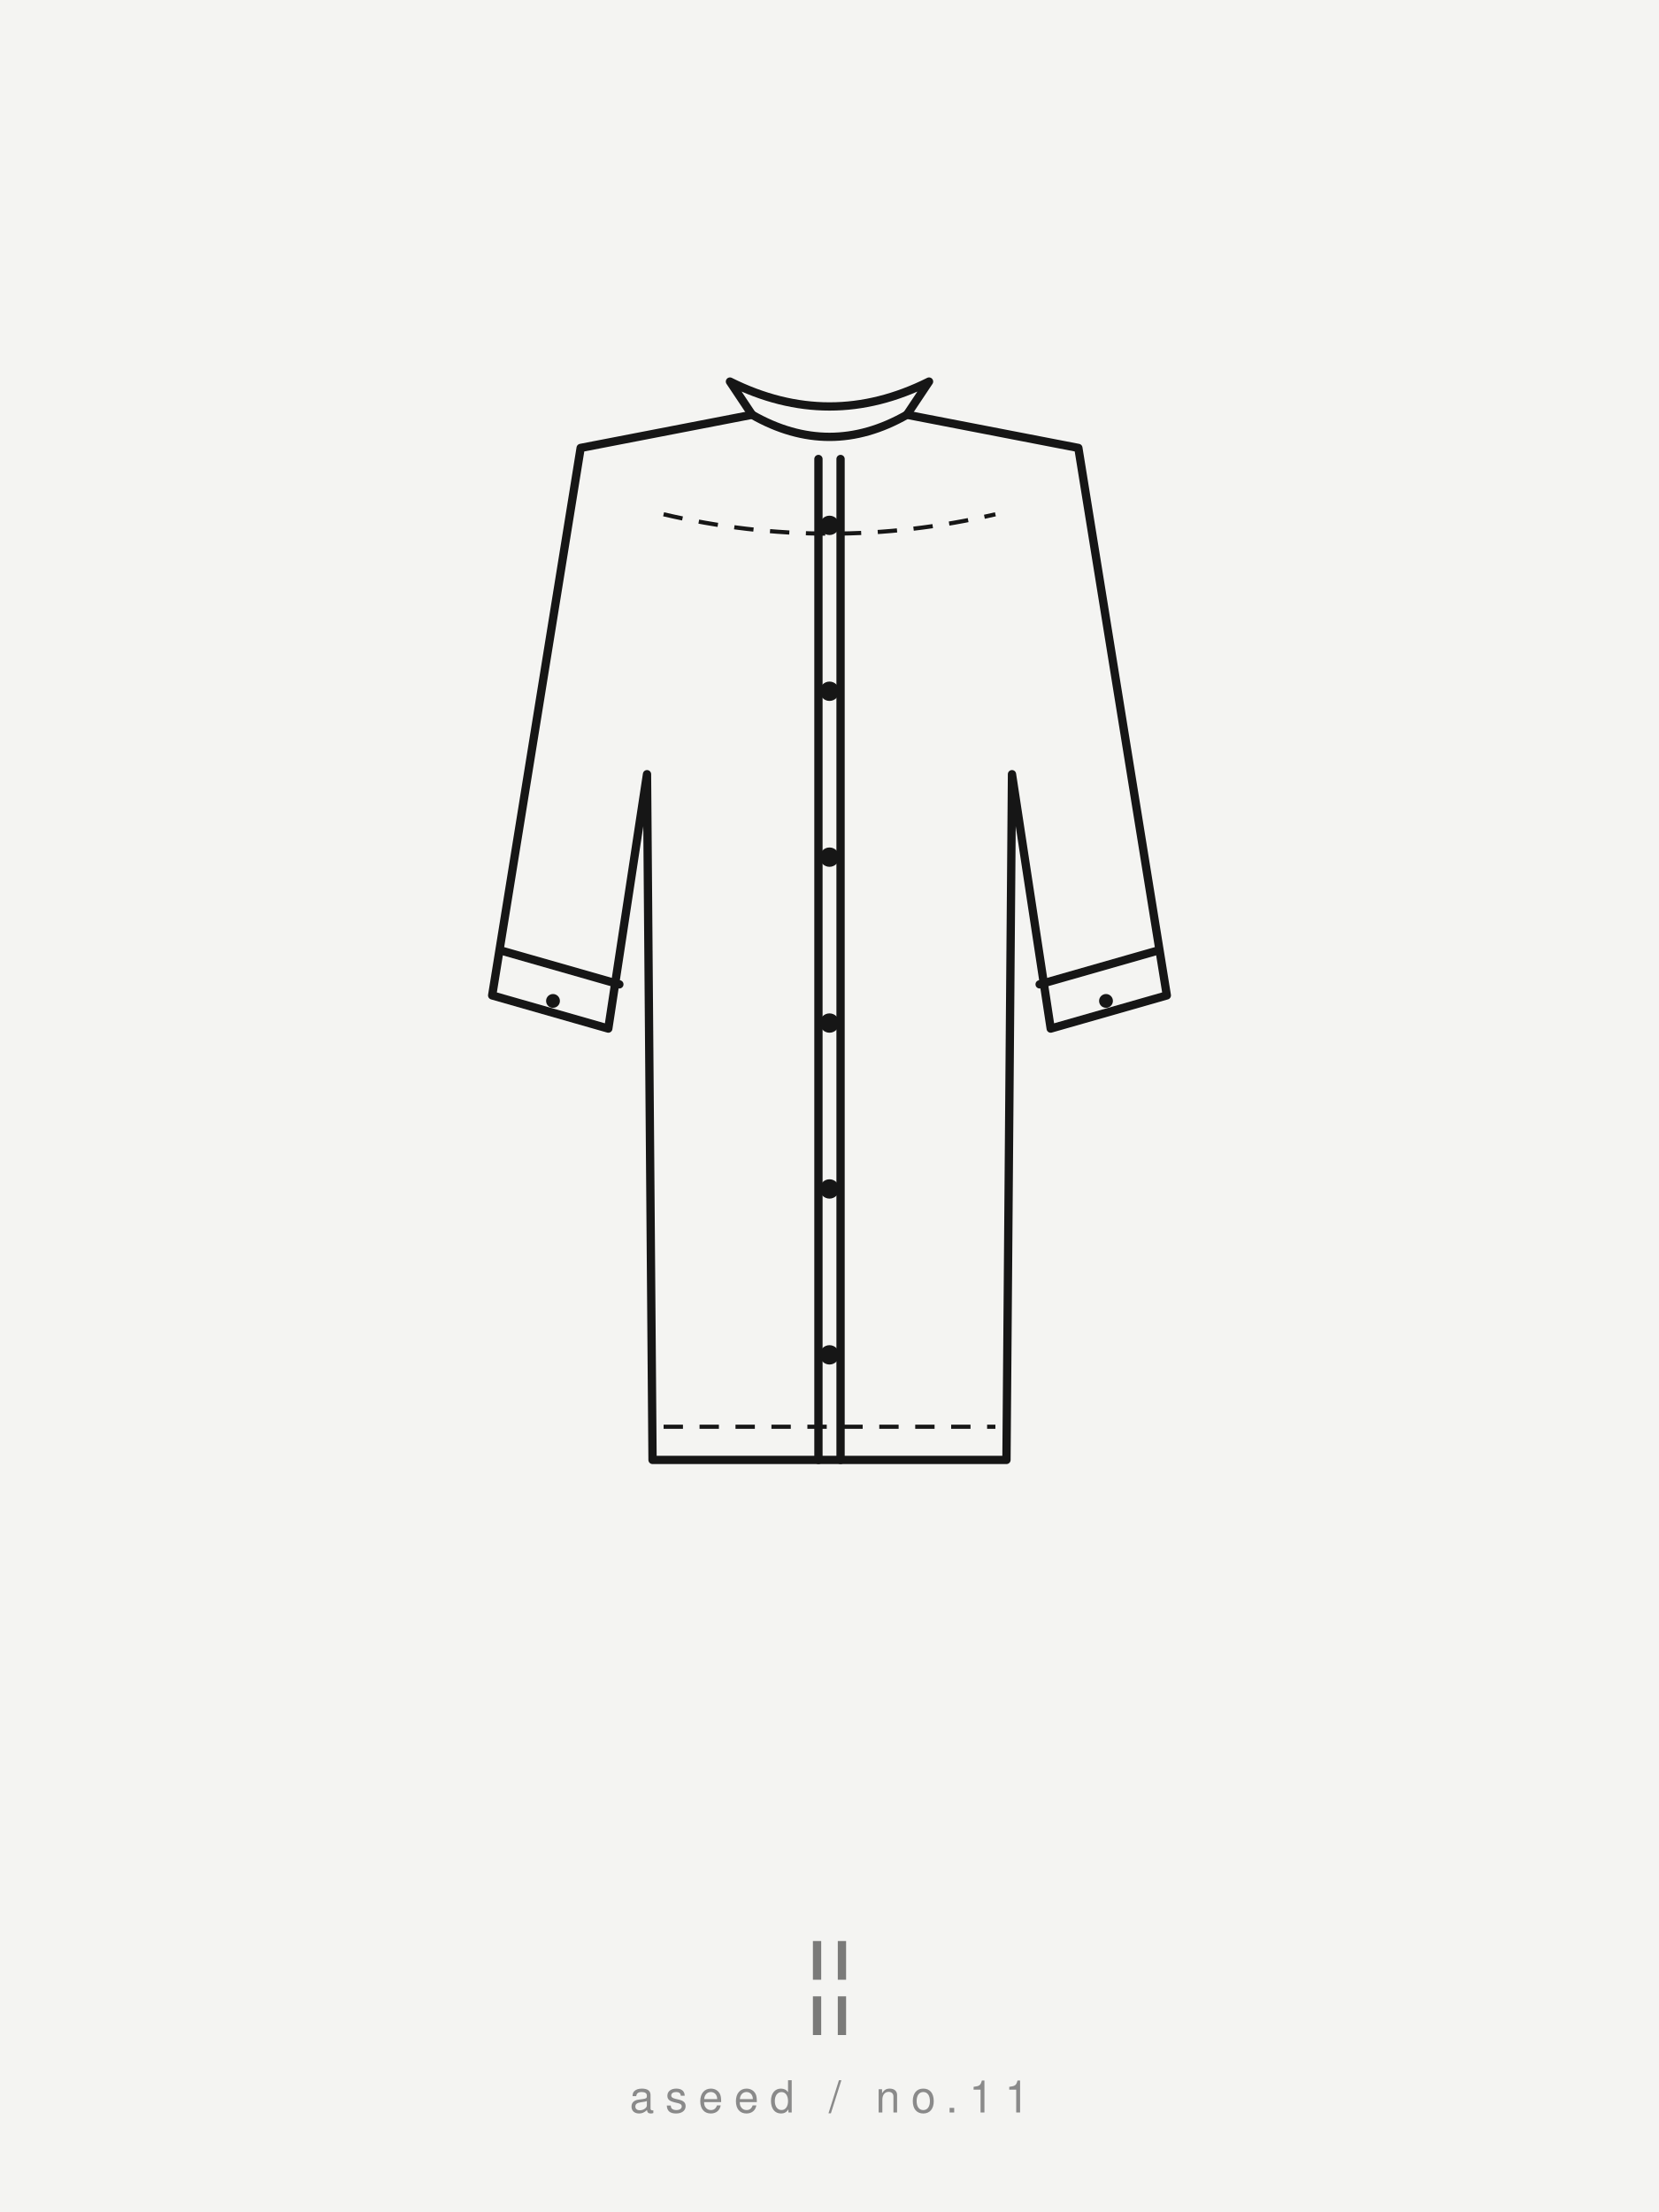
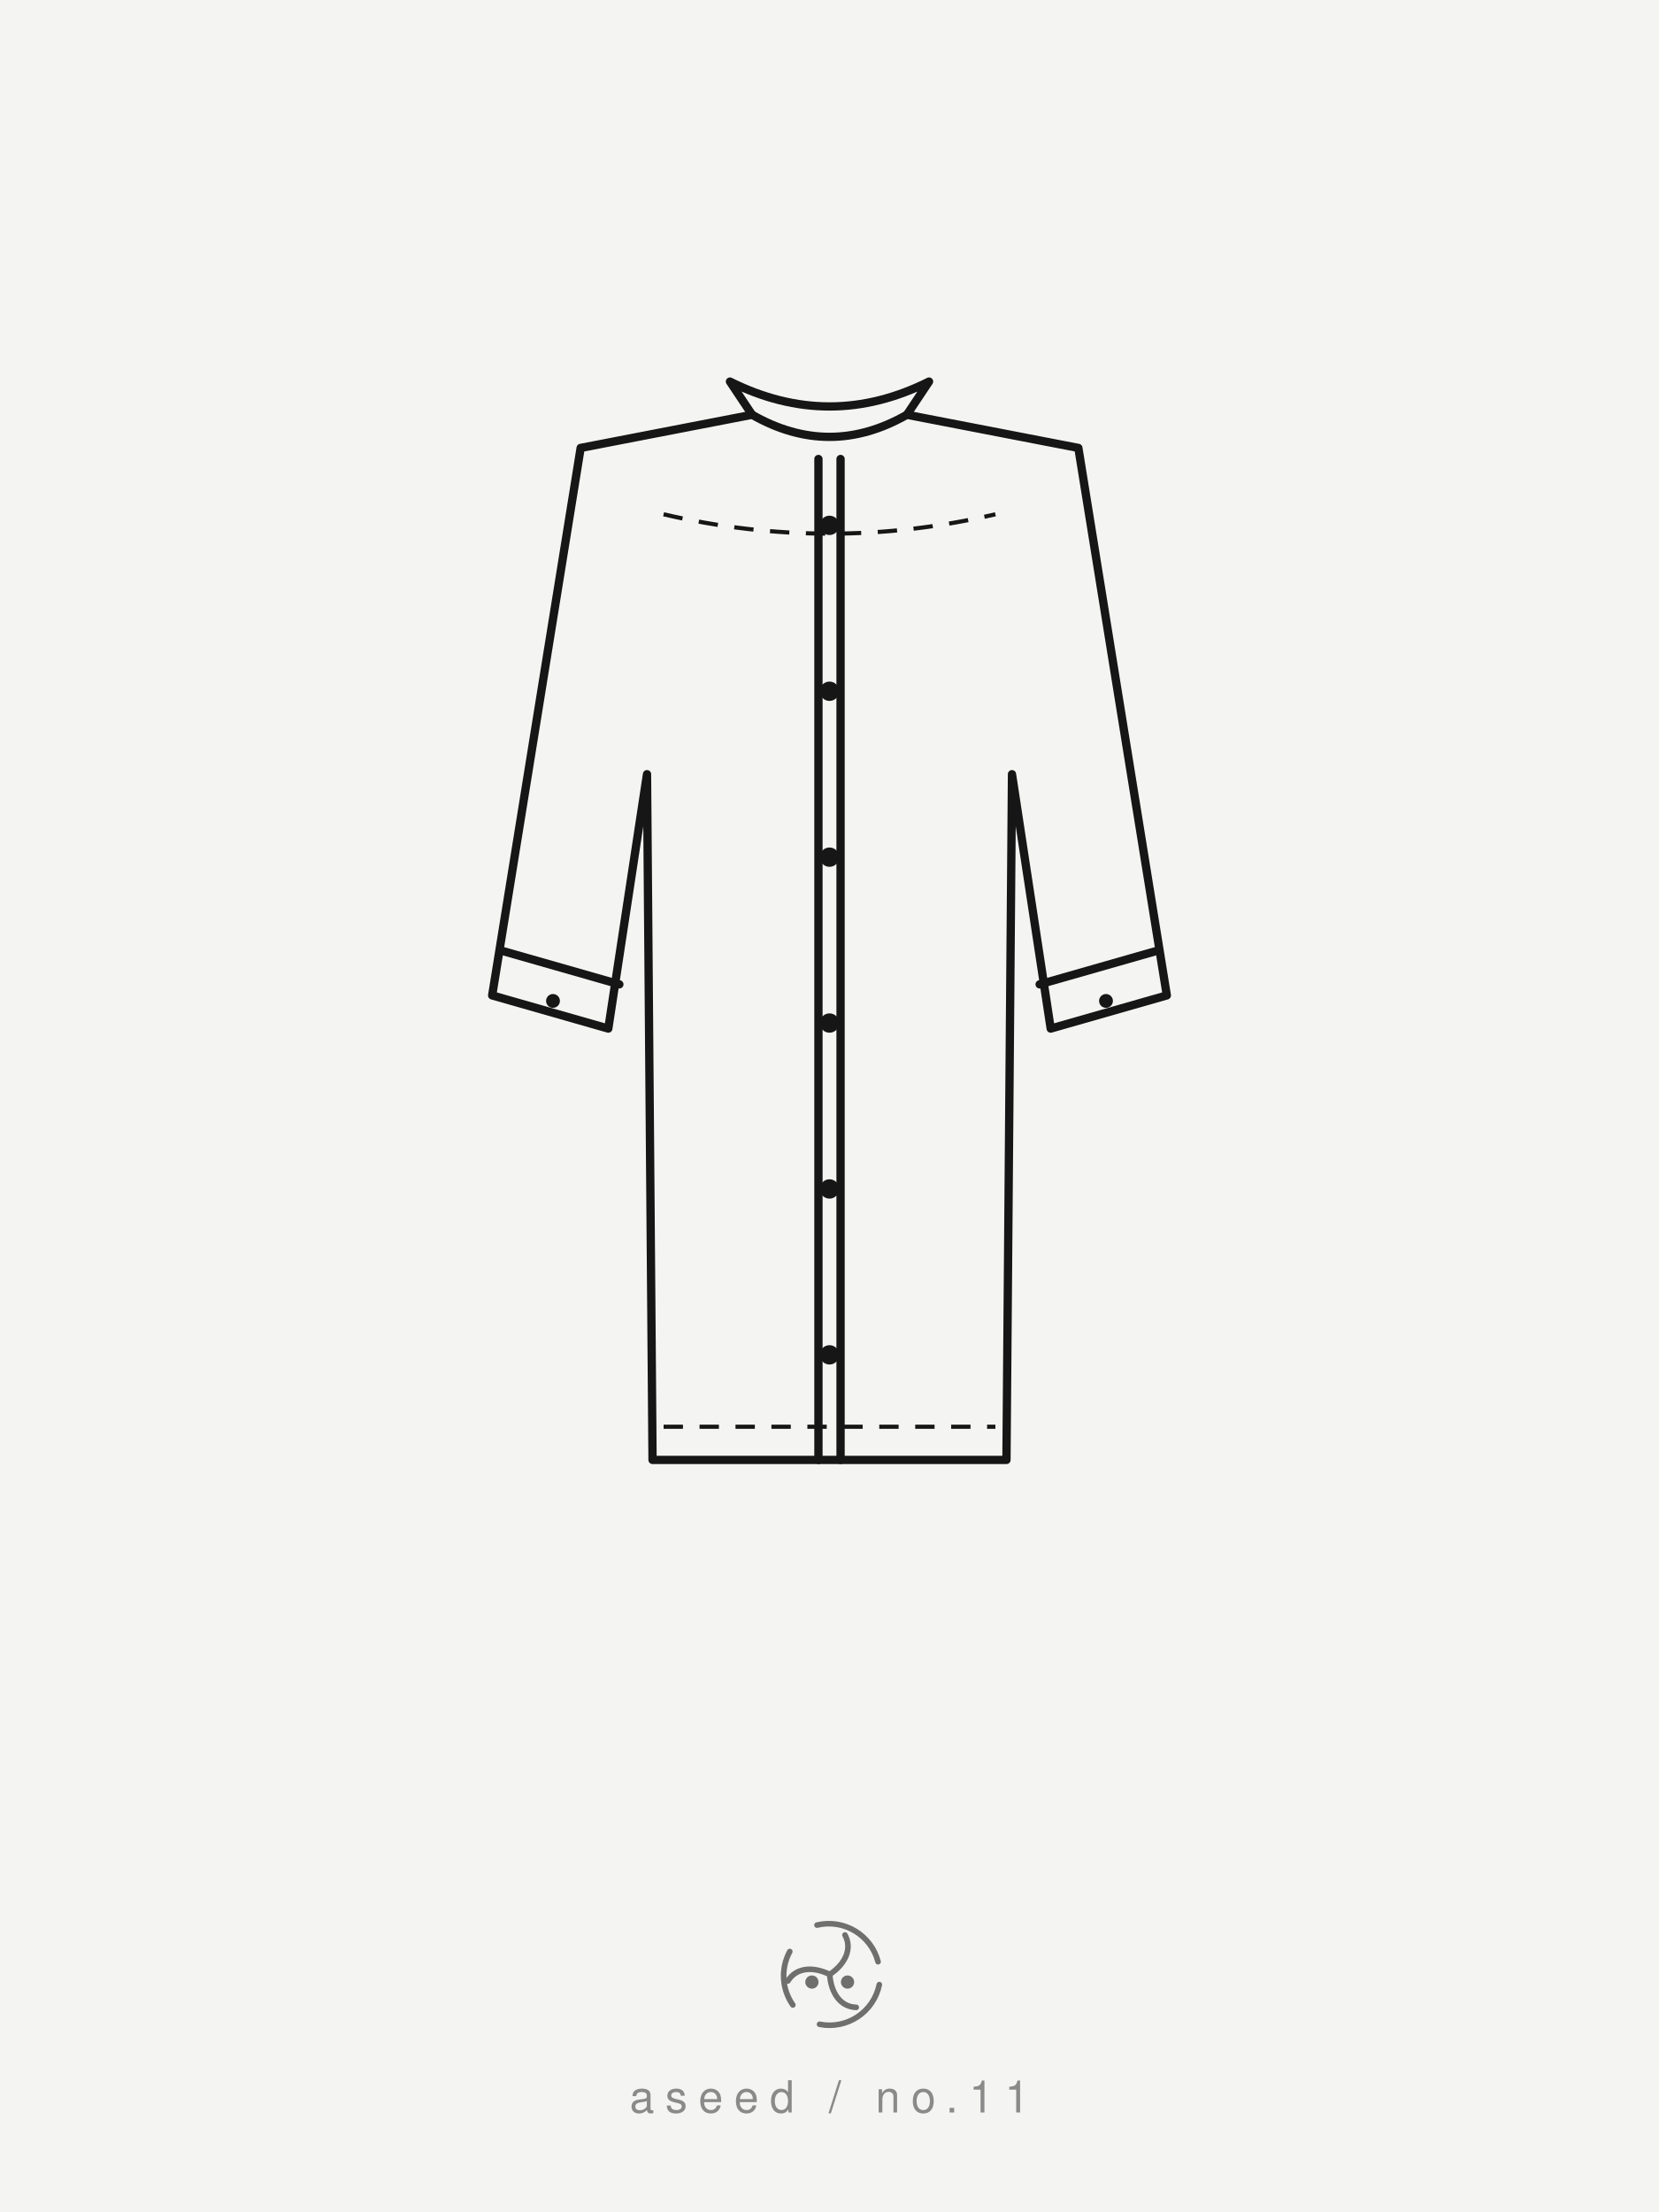
<svg xmlns="http://www.w3.org/2000/svg" viewBox="0 0 600 800">
  <rect width="600" height="800" fill="#f4f4f2" />
  <g fill="none" stroke="#161616" stroke-width="3" stroke-linecap="round" stroke-linejoin="round">
    <path d="M272,150 L210,162 L178,360 L220,372 L234,280 L236,528 L364,528 L366,280 L380,372 L422,360 L390,162 L328,150 Q300,166 272,150 Z" />
    <path d="M264,138 Q300,156 336,138 M264,138 L272,150 M336,138 L328,150" />
    <path d="M296,166 L296,528 M304,166 L304,528" />
    <path d="M182,344 L224,356 M418,344 L376,356" />
  </g>
  <g fill="none" stroke="#161616" stroke-width="1.5" stroke-dasharray="7 6">
    <path d="M240,516 L360,516" />
    <path d="M240,186 Q300,200 360,186" />
  </g>
  <g fill="#161616">
    <circle cx="300" cy="190" r="3.5" />
    <circle cx="300" cy="250" r="3.5" />
    <circle cx="300" cy="310" r="3.5" />
    <circle cx="300" cy="370" r="3.5" />
    <circle cx="300" cy="430" r="3.5" />
    <circle cx="300" cy="490" r="3.5" />
    <circle cx="200" cy="362" r="2.5" />
    <circle cx="400" cy="362" r="2.5" />
  </g>
-   <g fill="#161616" opacity=".55">
-     <rect x="294" y="702" width="3" height="14" />
-     <rect x="303" y="702" width="3" height="14" />
-     <rect x="294" y="722" width="3" height="14" />
-     <rect x="303" y="722" width="3" height="14" />
+   <g fill="none" stroke="#161616" stroke-width="2.2" stroke-linecap="round" opacity=".6" transform="translate(278,692) scale(0.92)">
+     <path d="M43.5,28 A20,20 0 0 1 20,43.6" />
+     <path d="M9.5,36 A20,20 0 0 1 8.3,15" />
+     <path d="M19,4.6 A20,20 0 0 1 43,19" />
+     <path d="M24,24 C30,20 33,14 30,8.5" />
+     <path d="M24,24 C30,20 33,14 30,8.5" transform="rotate(120 24 24)" />
+     <path d="M24,24 C30,20 33,14 30,8.5" transform="rotate(240 24 24)" />
+     <g fill="#161616" stroke="none">
+       <circle cx="31" cy="27" r="2.6" />
+       <circle cx="17" cy="27" r="2.6" />
+     </g>
  </g>
  <text x="300" y="764" font-family="Helvetica, Arial, sans-serif" font-size="16" letter-spacing="4" fill="#8a8a8a" text-anchor="middle">aseed / no.11</text>
</svg>
